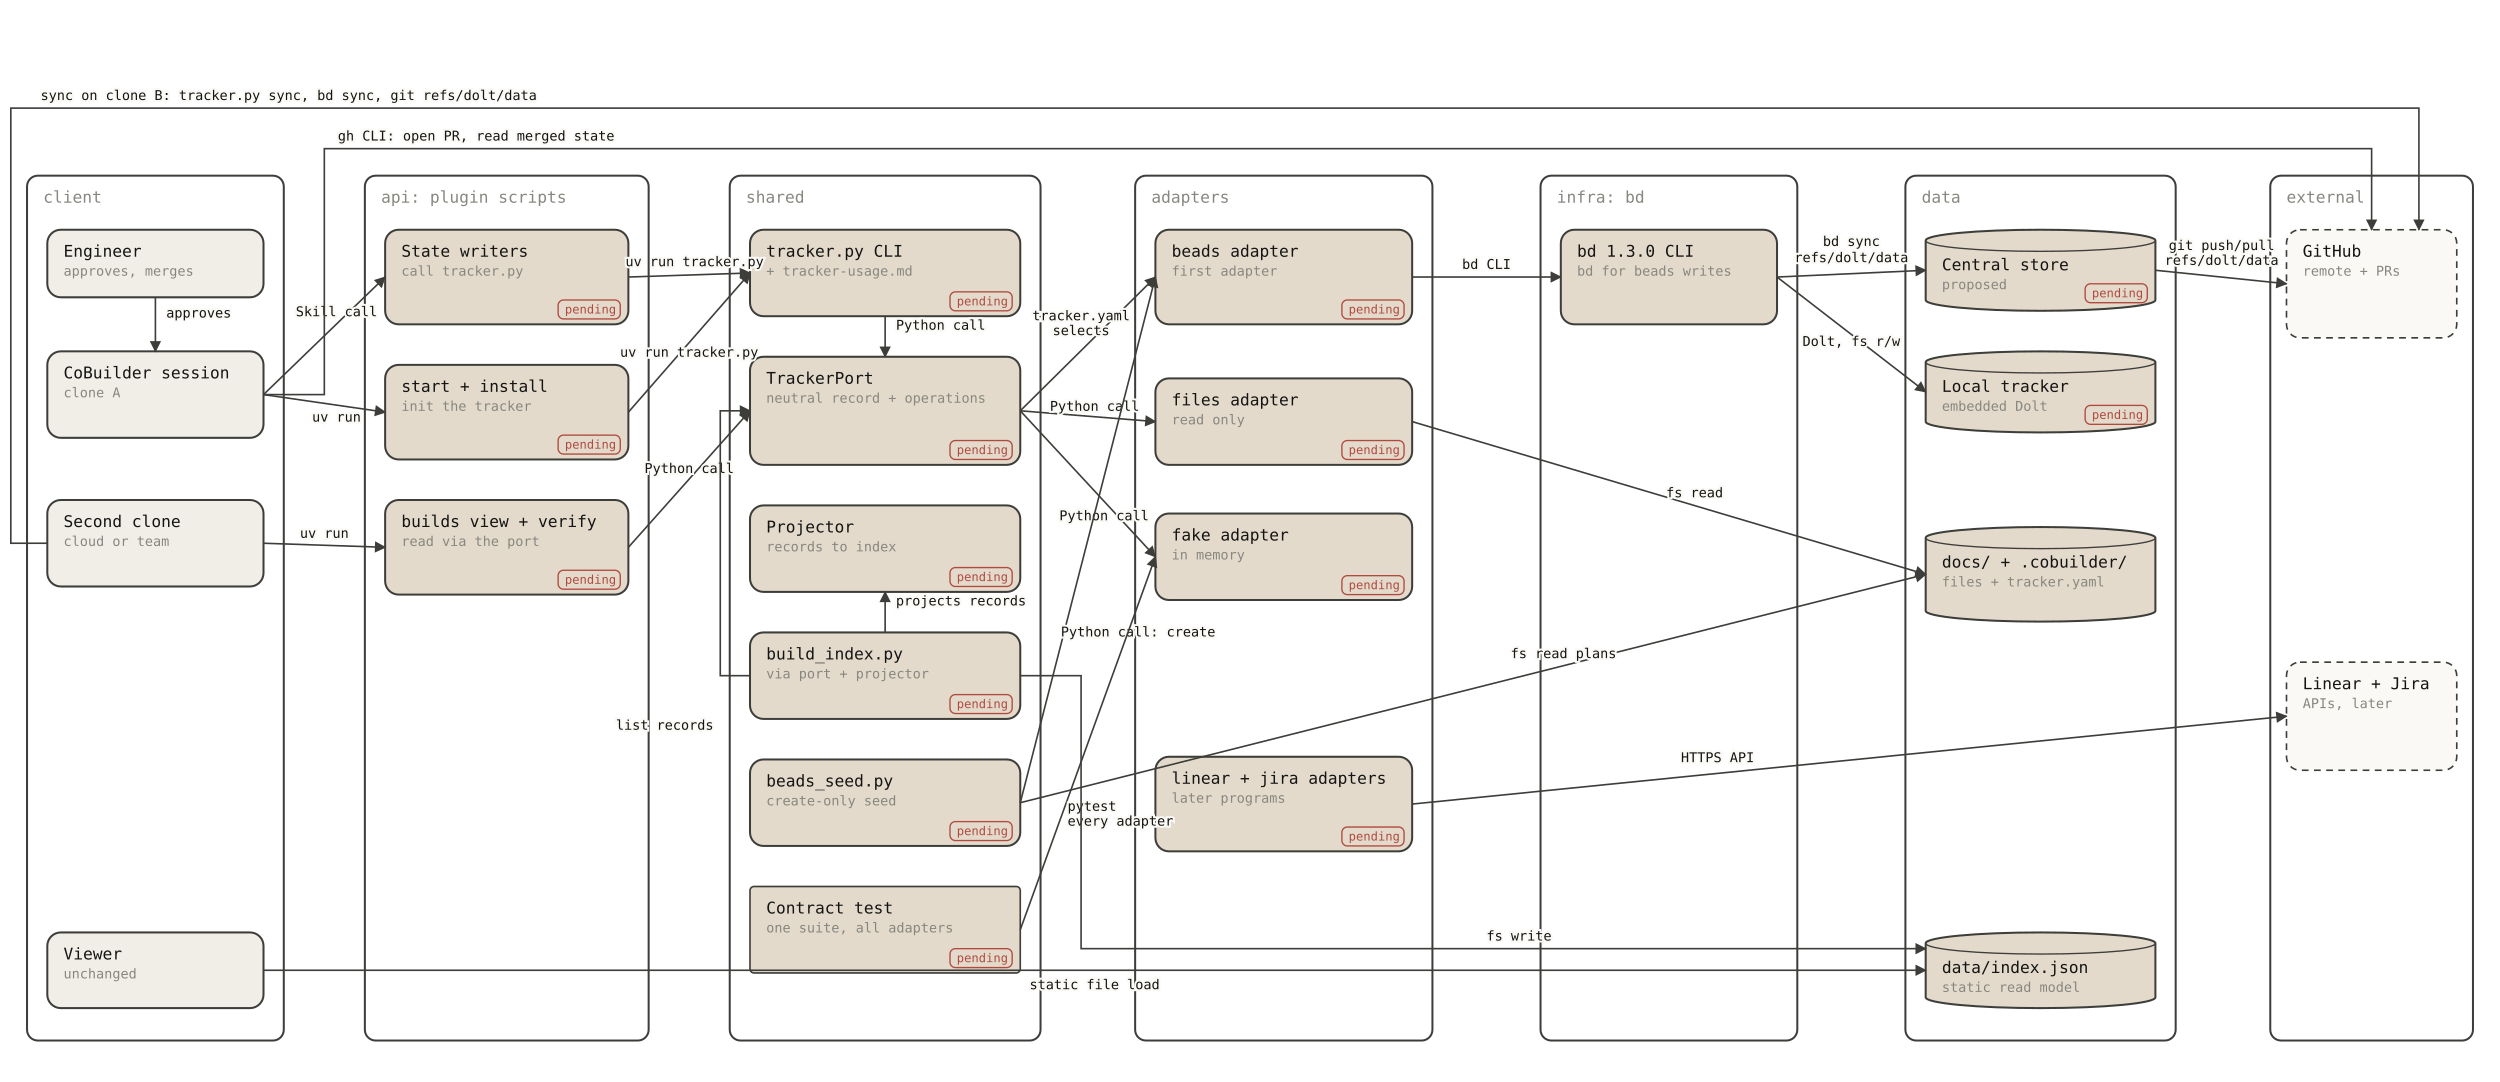
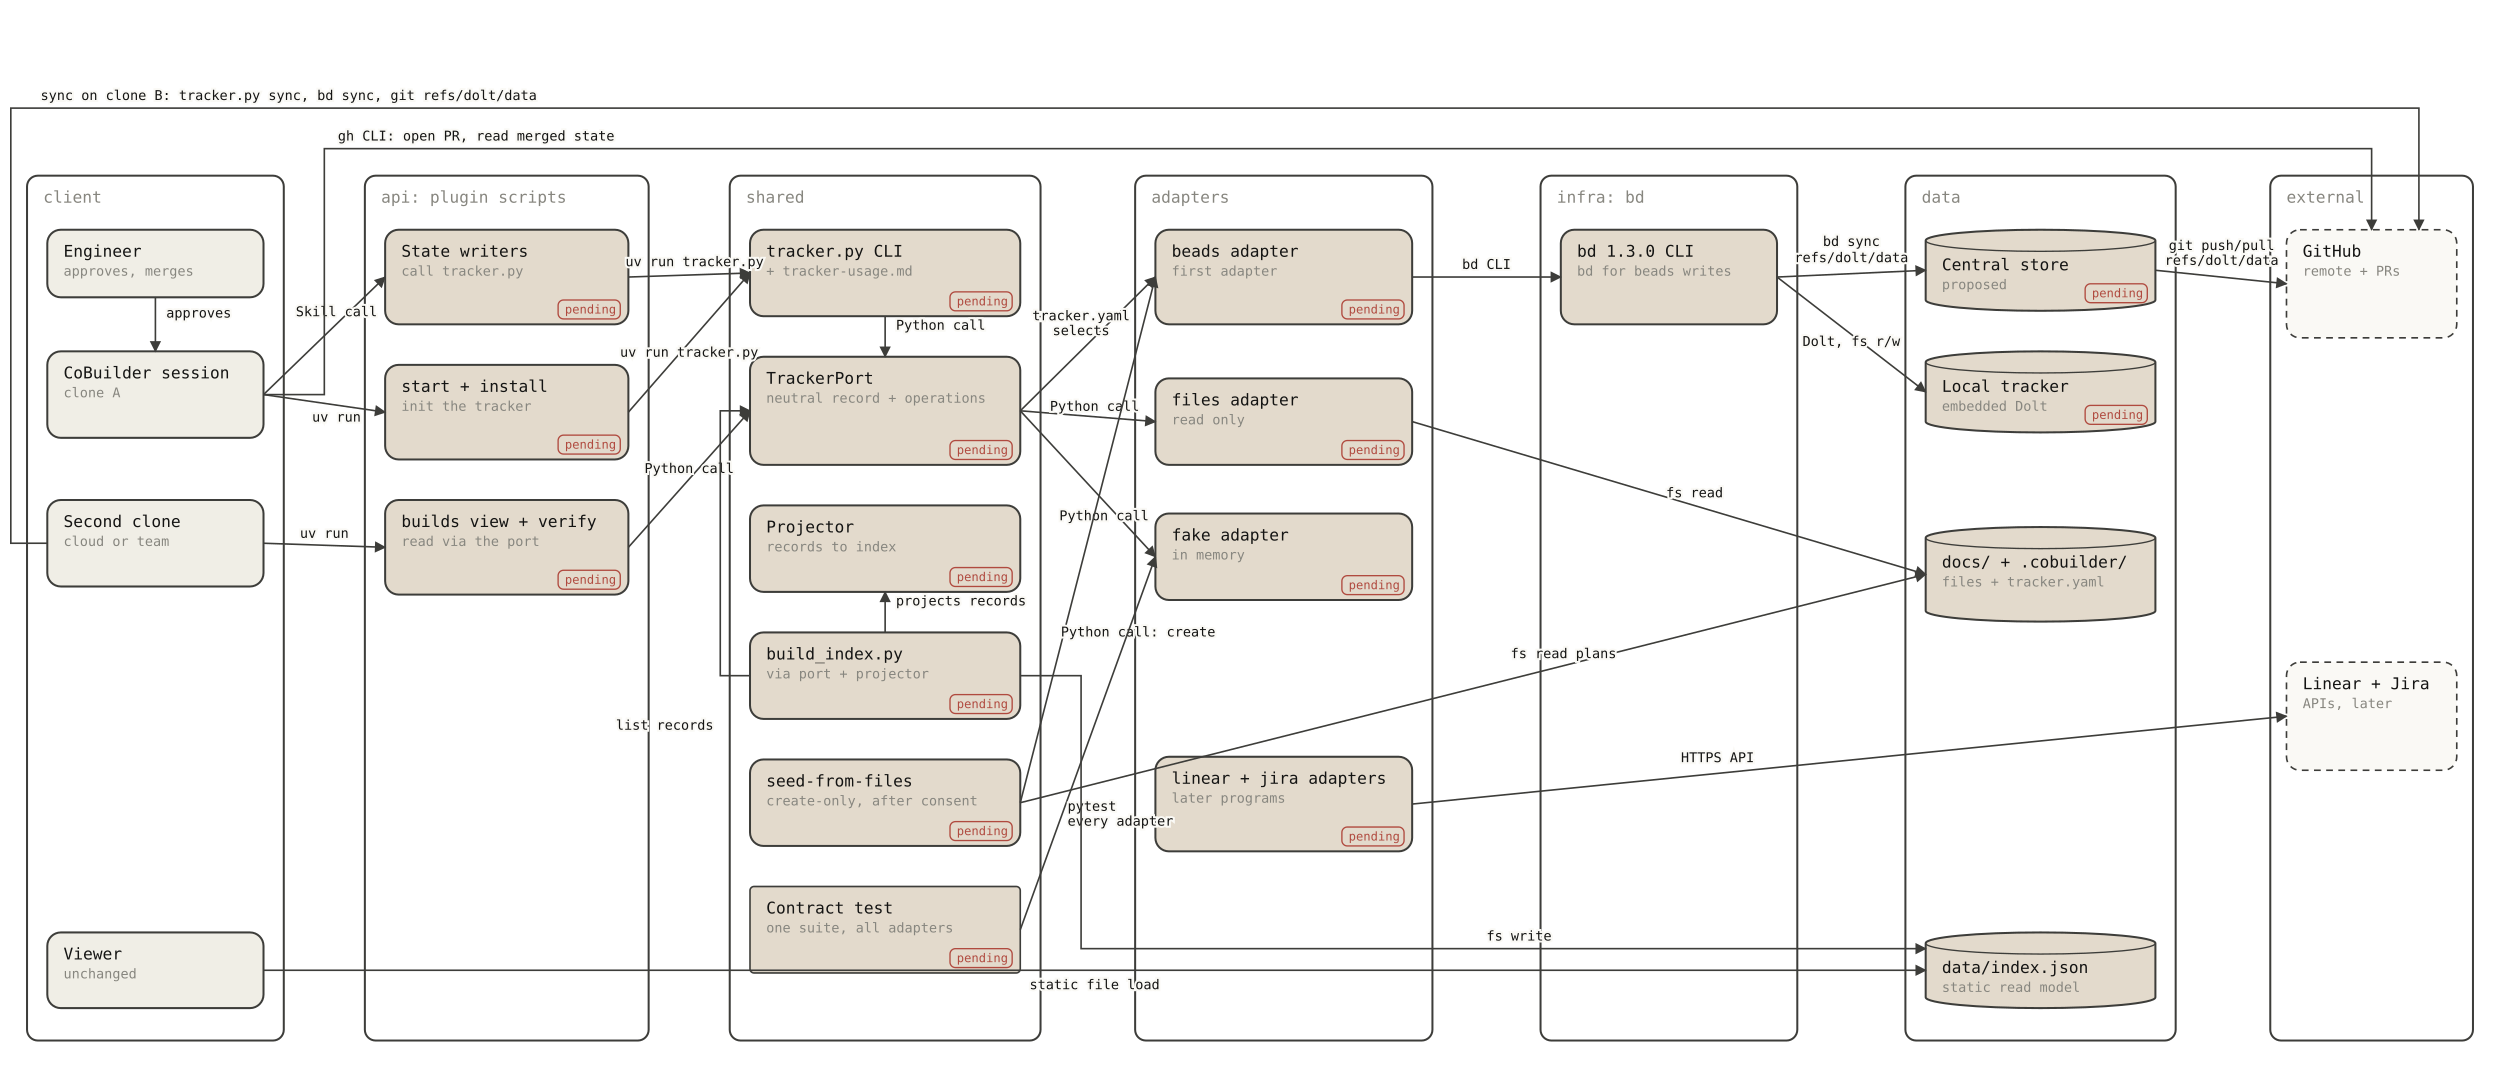
<svg xmlns="http://www.w3.org/2000/svg" viewBox="0 0 1850 800" font-family="ui-monospace, Menlo, Monaco, monospace" font-size="12" aria-labelledby="doc-title">
  <defs>
    <marker id="arrow" viewBox="0 0 10 10" refX="9" refY="5" markerWidth="7" markerHeight="7" orient="auto-start-reverse">
      <path d="M0 0L10 5L0 10z" fill="#3D3D3A" />
    </marker>
  </defs>
  <g id="bound-client">
    <rect x="20" y="130" width="190" height="640" fill="none" stroke="#3D3D3A" stroke-width="1.5" rx="8" />
    <text x="32" y="150" fill="#87867F">client</text>
    <g id="n-engineer">
      <rect x="35" y="170" width="160" height="50" rx="10" fill="#F0EEE6" stroke="#3D3D3A" stroke-width="1.5" />
      <text x="47" y="190" fill="#141413">Engineer</text>
      <text x="47" y="204" fill="#87867F" font-size="10">approves, merges</text>
    </g>
    <g id="n-sessa">
      <rect x="35" y="260" width="160" height="64" rx="10" fill="#F0EEE6" stroke="#3D3D3A" stroke-width="1.5" />
      <text x="47" y="280" fill="#141413">CoBuilder session</text>
      <text x="47" y="294" fill="#87867F" font-size="10">clone A</text>
    </g>
    <g id="n-sessb">
      <rect x="35" y="370" width="160" height="64" rx="10" fill="#F0EEE6" stroke="#3D3D3A" stroke-width="1.5" />
      <text x="47" y="390" fill="#141413">Second clone</text>
      <text x="47" y="404" fill="#87867F" font-size="10">cloud or team</text>
    </g>
    <g id="n-viewer">
      <rect x="35" y="690" width="160" height="56" rx="10" fill="#F0EEE6" stroke="#3D3D3A" stroke-width="1.5" />
      <text x="47" y="710" fill="#141413">Viewer</text>
      <text x="47" y="724" fill="#87867F" font-size="10">unchanged</text>
    </g>
  </g>
  <g id="bound-api">
    <rect x="270" y="130" width="210" height="640" fill="none" stroke="#3D3D3A" stroke-width="1.5" rx="8" />
    <text x="282" y="150" fill="#87867F">api: plugin scripts</text>
    <g id="n-writers">
      <rect x="285" y="170" width="180" height="70" rx="10" fill="#E3DACC" stroke="#3D3D3A" stroke-width="1.5" />
      <text x="297" y="190" fill="#141413">State writers</text>
      <text x="297" y="204" fill="#87867F" font-size="10">call tracker.py</text>
      <rect x="413" y="222" width="46" height="14" fill="none" stroke="#B04A3F" stroke-width="1" rx="4" />
      <text x="418" y="232" fill="#B04A3F" font-size="9">pending</text>
    </g>
    <g id="n-install">
      <rect x="285" y="270" width="180" height="70" rx="10" fill="#E3DACC" stroke="#3D3D3A" stroke-width="1.5" />
      <text x="297" y="290" fill="#141413">start + install</text>
      <text x="297" y="304" fill="#87867F" font-size="10">init the tracker</text>
      <rect x="413" y="322" width="46" height="14" fill="none" stroke="#B04A3F" stroke-width="1" rx="4" />
      <text x="418" y="332" fill="#B04A3F" font-size="9">pending</text>
    </g>
    <g id="n-readers">
      <rect x="285" y="370" width="180" height="70" rx="10" fill="#E3DACC" stroke="#3D3D3A" stroke-width="1.5" />
      <text x="297" y="390" fill="#141413">builds view + verify</text>
      <text x="297" y="404" fill="#87867F" font-size="10">read via the port</text>
      <rect x="413" y="422" width="46" height="14" fill="none" stroke="#B04A3F" stroke-width="1" rx="4" />
      <text x="418" y="432" fill="#B04A3F" font-size="9">pending</text>
    </g>
  </g>
  <g id="bound-shared">
    <rect x="540" y="130" width="230" height="640" fill="none" stroke="#3D3D3A" stroke-width="1.5" rx="8" />
    <text x="552" y="150" fill="#87867F">shared</text>
    <g id="n-cli">
      <rect x="555" y="170" width="200" height="64" rx="10" fill="#E3DACC" stroke="#3D3D3A" stroke-width="1.5" />
      <text x="567" y="190" fill="#141413">tracker.py CLI</text>
      <text x="567" y="204" fill="#87867F" font-size="10">+ tracker-usage.md</text>
      <rect x="703" y="216" width="46" height="14" fill="none" stroke="#B04A3F" stroke-width="1" rx="4" />
      <text x="708" y="226" fill="#B04A3F" font-size="9">pending</text>
    </g>
    <g id="n-port">
      <rect x="555" y="264" width="200" height="80" rx="10" fill="#E3DACC" stroke="#3D3D3A" stroke-width="1.5" />
      <text x="567" y="284" fill="#141413">TrackerPort</text>
      <text x="567" y="298" fill="#87867F" font-size="10">neutral record + operations</text>
      <rect x="703" y="326" width="46" height="14" fill="none" stroke="#B04A3F" stroke-width="1" rx="4" />
      <text x="708" y="336" fill="#B04A3F" font-size="9">pending</text>
    </g>
    <g id="n-projector">
      <rect x="555" y="374" width="200" height="64" rx="10" fill="#E3DACC" stroke="#3D3D3A" stroke-width="1.5" />
      <text x="567" y="394" fill="#141413">Projector</text>
      <text x="567" y="408" fill="#87867F" font-size="10">records to index</text>
      <rect x="703" y="420" width="46" height="14" fill="none" stroke="#B04A3F" stroke-width="1" rx="4" />
      <text x="708" y="430" fill="#B04A3F" font-size="9">pending</text>
    </g>
    <g id="n-buildindex">
      <rect x="555" y="468" width="200" height="64" rx="10" fill="#E3DACC" stroke="#3D3D3A" stroke-width="1.5" />
      <text x="567" y="488" fill="#141413">build_index.py</text>
      <text x="567" y="502" fill="#87867F" font-size="10">via port + projector</text>
      <rect x="703" y="514" width="46" height="14" fill="none" stroke="#B04A3F" stroke-width="1" rx="4" />
      <text x="708" y="524" fill="#B04A3F" font-size="9">pending</text>
    </g>
    <g id="n-seed">
      <rect x="555" y="562" width="200" height="64" rx="10" fill="#E3DACC" stroke="#3D3D3A" stroke-width="1.5" />
-       <text x="567" y="582" fill="#141413">beads_seed.py</text>
-       <text x="567" y="596" fill="#87867F" font-size="10">create-only seed</text>
+       <text x="567" y="582" fill="#141413">seed-from-files</text>
+       <text x="567" y="596" fill="#87867F" font-size="10">create-only, after consent</text>
      <rect x="703" y="608" width="46" height="14" fill="none" stroke="#B04A3F" stroke-width="1" rx="4" />
      <text x="708" y="618" fill="#B04A3F" font-size="9">pending</text>
    </g>
    <g id="n-contract">
      <rect x="555" y="656" width="200" height="64" rx="3" fill="#E3DACC" stroke="#3D3D3A" stroke-width="1.2" />
      <text x="567" y="676" fill="#141413">Contract test</text>
      <text x="567" y="690" fill="#87867F" font-size="10">one suite, all adapters</text>
      <rect x="703" y="702" width="46" height="14" fill="none" stroke="#B04A3F" stroke-width="1" rx="4" />
      <text x="708" y="712" fill="#B04A3F" font-size="9">pending</text>
    </g>
  </g>
  <g id="bound-adapters">
    <rect x="840" y="130" width="220" height="640" fill="none" stroke="#3D3D3A" stroke-width="1.5" rx="8" />
    <text x="852" y="150" fill="#87867F">adapters</text>
    <g id="n-beads">
      <rect x="855" y="170" width="190" height="70" rx="10" fill="#E3DACC" stroke="#3D3D3A" stroke-width="1.5" />
      <text x="867" y="190" fill="#141413">beads adapter</text>
      <text x="867" y="204" fill="#87867F" font-size="10">first adapter</text>
      <rect x="993" y="222" width="46" height="14" fill="none" stroke="#B04A3F" stroke-width="1" rx="4" />
      <text x="998" y="232" fill="#B04A3F" font-size="9">pending</text>
    </g>
    <g id="n-filesad">
      <rect x="855" y="280" width="190" height="64" rx="10" fill="#E3DACC" stroke="#3D3D3A" stroke-width="1.5" />
      <text x="867" y="300" fill="#141413">files adapter</text>
      <text x="867" y="314" fill="#87867F" font-size="10">read only</text>
      <rect x="993" y="326" width="46" height="14" fill="none" stroke="#B04A3F" stroke-width="1" rx="4" />
      <text x="998" y="336" fill="#B04A3F" font-size="9">pending</text>
    </g>
    <g id="n-fake">
      <rect x="855" y="380" width="190" height="64" rx="10" fill="#E3DACC" stroke="#3D3D3A" stroke-width="1.5" />
      <text x="867" y="400" fill="#141413">fake adapter</text>
      <text x="867" y="414" fill="#87867F" font-size="10">in memory</text>
      <rect x="993" y="426" width="46" height="14" fill="none" stroke="#B04A3F" stroke-width="1" rx="4" />
      <text x="998" y="436" fill="#B04A3F" font-size="9">pending</text>
    </g>
    <g id="n-later">
      <rect x="855" y="560" width="190" height="70" rx="10" fill="#E3DACC" stroke="#3D3D3A" stroke-width="1.5" />
      <text x="867" y="580" fill="#141413">linear + jira adapters</text>
      <text x="867" y="594" fill="#87867F" font-size="10">later programs</text>
      <rect x="993" y="612" width="46" height="14" fill="none" stroke="#B04A3F" stroke-width="1" rx="4" />
      <text x="998" y="622" fill="#B04A3F" font-size="9">pending</text>
    </g>
  </g>
  <g id="bound-infra">
    <rect x="1140" y="130" width="190" height="640" fill="none" stroke="#3D3D3A" stroke-width="1.5" rx="8" />
    <text x="1152" y="150" fill="#87867F">infra: bd</text>
    <g id="n-bd">
      <rect x="1155" y="170" width="160" height="70" rx="10" fill="#E3DACC" stroke="#3D3D3A" stroke-width="1.5" />
      <text x="1167" y="190" fill="#141413">bd 1.3.0 CLI</text>
      <text x="1167" y="204" fill="#87867F" font-size="10">bd for beads writes</text>
    </g>
  </g>
  <g id="bound-data">
    <rect x="1410" y="130" width="200" height="640" fill="none" stroke="#3D3D3A" stroke-width="1.5" rx="8" />
    <text x="1422" y="150" fill="#87867F">data</text>
    <g id="n-central">
      <path d="M1425,178 a85.0,8 0 0 1 170,0 v44 a85.0,8 0 0 1 -170,0 z" fill="#E3DACC" stroke="#3D3D3A" stroke-width="1.5" />
      <path d="M1425,178 a85.0,8 0 0 0 170,0" fill="none" stroke="#3D3D3A" stroke-width="1" />
      <text x="1437" y="200" fill="#141413">Central store</text>
      <text x="1437" y="214" fill="#87867F" font-size="10">proposed</text>
      <rect x="1543" y="210" width="46" height="14" fill="none" stroke="#B04A3F" stroke-width="1" rx="4" />
      <text x="1548" y="220" fill="#B04A3F" font-size="9">pending</text>
    </g>
    <g id="n-local">
      <path d="M1425,268 a85.0,8 0 0 1 170,0 v44 a85.0,8 0 0 1 -170,0 z" fill="#E3DACC" stroke="#3D3D3A" stroke-width="1.5" />
      <path d="M1425,268 a85.0,8 0 0 0 170,0" fill="none" stroke="#3D3D3A" stroke-width="1" />
      <text x="1437" y="290" fill="#141413">Local tracker</text>
      <text x="1437" y="304" fill="#87867F" font-size="10">embedded Dolt</text>
      <rect x="1543" y="300" width="46" height="14" fill="none" stroke="#B04A3F" stroke-width="1" rx="4" />
      <text x="1548" y="310" fill="#B04A3F" font-size="9">pending</text>
    </g>
    <g id="n-files">
      <path d="M1425,398 a85.0,8 0 0 1 170,0 v54 a85.0,8 0 0 1 -170,0 z" fill="#E3DACC" stroke="#3D3D3A" stroke-width="1.5" />
      <path d="M1425,398 a85.0,8 0 0 0 170,0" fill="none" stroke="#3D3D3A" stroke-width="1" />
      <text x="1437" y="420" fill="#141413">docs/ + .cobuilder/</text>
      <text x="1437" y="434" fill="#87867F" font-size="10">files + tracker.yaml</text>
    </g>
    <g id="n-index">
      <path d="M1425,698 a85.0,8 0 0 1 170,0 v40 a85.0,8 0 0 1 -170,0 z" fill="#E3DACC" stroke="#3D3D3A" stroke-width="1.5" />
      <path d="M1425,698 a85.0,8 0 0 0 170,0" fill="none" stroke="#3D3D3A" stroke-width="1" />
      <text x="1437" y="720" fill="#141413">data/index.json</text>
      <text x="1437" y="734" fill="#87867F" font-size="10">static read model</text>
    </g>
  </g>
  <g id="bound-external">
    <rect x="1680" y="130" width="150" height="640" fill="none" stroke="#3D3D3A" stroke-width="1.5" rx="8" />
    <text x="1692" y="150" fill="#87867F">external</text>
    <g id="n-github">
      <rect x="1692" y="170" width="126" height="80" rx="10" fill="#FAF9F5" stroke="#3D3D3A" stroke-width="1.2" stroke-dasharray="5 4" />
      <text x="1704" y="190" fill="#141413">GitHub</text>
      <text x="1704" y="204" fill="#87867F" font-size="10">remote + PRs</text>
    </g>
    <g id="n-trackers">
      <rect x="1692" y="490" width="126" height="80" rx="10" fill="#FAF9F5" stroke="#3D3D3A" stroke-width="1.2" stroke-dasharray="5 4" />
      <text x="1704" y="510" fill="#141413">Linear + Jira</text>
      <text x="1704" y="524" fill="#87867F" font-size="10">APIs, later</text>
    </g>
  </g>
  <g id="edges">
    <path d="M115.0,220 L115.0,260" fill="none" stroke="#3D3D3A" stroke-width="1.2" marker-end="url(#arrow)" />
    <text x="123" y="235" text-anchor="start" fill="#141413" font-size="10" stroke="#FAF9F5" stroke-width="3" paint-order="stroke">approves</text>
    <path d="M195,292.0 L285,205.0" fill="none" stroke="#3D3D3A" stroke-width="1.2" marker-end="url(#arrow)" />
    <text x="249" y="234" text-anchor="middle" fill="#141413" font-size="10" stroke="#FAF9F5" stroke-width="3" paint-order="stroke">Skill call</text>
    <path d="M195,292.0 L285,305.0" fill="none" stroke="#3D3D3A" stroke-width="1.2" marker-end="url(#arrow)" />
    <text x="249" y="312" text-anchor="middle" fill="#141413" font-size="10" stroke="#FAF9F5" stroke-width="3" paint-order="stroke">uv run</text>
    <path d="M195,402.0 L285,405.0" fill="none" stroke="#3D3D3A" stroke-width="1.2" marker-end="url(#arrow)" />
    <text x="240" y="398" text-anchor="middle" fill="#141413" font-size="10" stroke="#FAF9F5" stroke-width="3" paint-order="stroke">uv run</text>
    <path d="M465,205.0 L555,202.0" fill="none" stroke="#3D3D3A" stroke-width="1.2" marker-end="url(#arrow)" />
    <text x="514" y="197" text-anchor="middle" fill="#141413" font-size="10" stroke="#FAF9F5" stroke-width="3" paint-order="stroke">uv run tracker.py</text>
    <path d="M465,305.0 L555,202.0" fill="none" stroke="#3D3D3A" stroke-width="1.2" marker-end="url(#arrow)" />
    <text x="510" y="264" text-anchor="middle" fill="#141413" font-size="10" stroke="#FAF9F5" stroke-width="3" paint-order="stroke">uv run tracker.py</text>
    <path d="M655.0,234 L655.0,264" fill="none" stroke="#3D3D3A" stroke-width="1.2" marker-end="url(#arrow)" />
    <text x="663" y="244" text-anchor="start" fill="#141413" font-size="10" stroke="#FAF9F5" stroke-width="3" paint-order="stroke">Python call</text>
    <path d="M465,405.0 L555,304.0" fill="none" stroke="#3D3D3A" stroke-width="1.2" marker-end="url(#arrow)" />
    <text x="510" y="350" text-anchor="middle" fill="#141413" font-size="10" stroke="#FAF9F5" stroke-width="3" paint-order="stroke">Python call</text>
    <path d="M755,304.0 L855,205.0" fill="none" stroke="#3D3D3A" stroke-width="1.2" marker-end="url(#arrow)" />
    <text x="800" y="237" text-anchor="middle" fill="#141413" font-size="10" stroke="#FAF9F5" stroke-width="3" paint-order="stroke">tracker.yaml</text>
    <text x="800" y="248" text-anchor="middle" fill="#141413" font-size="10" stroke="#FAF9F5" stroke-width="3" paint-order="stroke">selects</text>
    <path d="M755,304.0 L855,312.0" fill="none" stroke="#3D3D3A" stroke-width="1.2" marker-end="url(#arrow)" />
    <text x="810" y="304" text-anchor="middle" fill="#141413" font-size="10" stroke="#FAF9F5" stroke-width="3" paint-order="stroke">Python call</text>
    <path d="M755,304.0 L855,412.0" fill="none" stroke="#3D3D3A" stroke-width="1.2" marker-end="url(#arrow)" />
    <text x="817" y="385" text-anchor="middle" fill="#141413" font-size="10" stroke="#FAF9F5" stroke-width="3" paint-order="stroke">Python call</text>
    <path d="M655.0,468 L655.0,438" fill="none" stroke="#3D3D3A" stroke-width="1.2" marker-end="url(#arrow)" />
    <text x="663" y="448" text-anchor="start" fill="#141413" font-size="10" stroke="#FAF9F5" stroke-width="3" paint-order="stroke">projects records</text>
    <path d="M555,500 L533,500 L533,304 L555,304" fill="none" stroke="#3D3D3A" stroke-width="1.2" marker-end="url(#arrow)" />
    <text x="528" y="540" text-anchor="end" fill="#141413" font-size="10" stroke="#FAF9F5" stroke-width="3" paint-order="stroke">list records</text>
    <path d="M755,594.0 L855,205.0" fill="none" stroke="#3D3D3A" stroke-width="1.2" marker-end="url(#arrow)" />
    <text x="785" y="471" text-anchor="start" fill="#141413" font-size="10" stroke="#FAF9F5" stroke-width="3" paint-order="stroke">Python call: create</text>
    <path d="M755,688.0 L855,412.0" fill="none" stroke="#3D3D3A" stroke-width="1.2" marker-end="url(#arrow)" />
    <text x="790" y="600" text-anchor="start" fill="#141413" font-size="10" stroke="#FAF9F5" stroke-width="3" paint-order="stroke">pytest</text>
    <text x="790" y="611" text-anchor="start" fill="#141413" font-size="10" stroke="#FAF9F5" stroke-width="3" paint-order="stroke">every adapter</text>
    <path d="M1045,205.0 L1155,205.0" fill="none" stroke="#3D3D3A" stroke-width="1.2" marker-end="url(#arrow)" />
    <text x="1100" y="199" text-anchor="middle" fill="#141413" font-size="10" stroke="#FAF9F5" stroke-width="3" paint-order="stroke">bd CLI</text>
    <path d="M1315,205.0 L1425,200.0" fill="none" stroke="#3D3D3A" stroke-width="1.2" marker-end="url(#arrow)" />
    <text x="1370" y="182" text-anchor="middle" fill="#141413" font-size="10" stroke="#FAF9F5" stroke-width="3" paint-order="stroke">bd sync</text>
    <text x="1370" y="194" text-anchor="middle" fill="#141413" font-size="10" stroke="#FAF9F5" stroke-width="3" paint-order="stroke">refs/dolt/data</text>
    <path d="M1315,205.0 L1425,290.0" fill="none" stroke="#3D3D3A" stroke-width="1.2" marker-end="url(#arrow)" />
    <text x="1370" y="256" text-anchor="middle" fill="#141413" font-size="10" stroke="#FAF9F5" stroke-width="3" paint-order="stroke">Dolt, fs r/w</text>
    <path d="M1595,200.0 L1692,210.0" fill="none" stroke="#3D3D3A" stroke-width="1.2" marker-end="url(#arrow)" />
    <text x="1644" y="185" text-anchor="middle" fill="#141413" font-size="10" stroke="#FAF9F5" stroke-width="3" paint-order="stroke">git push/pull</text>
    <text x="1644" y="196" text-anchor="middle" fill="#141413" font-size="10" stroke="#FAF9F5" stroke-width="3" paint-order="stroke">refs/dolt/data</text>
    <path d="M1045,312.0 L1425,425.0" fill="none" stroke="#3D3D3A" stroke-width="1.2" marker-end="url(#arrow)" />
    <text x="1254" y="368" text-anchor="middle" fill="#141413" font-size="10" stroke="#FAF9F5" stroke-width="3" paint-order="stroke">fs read</text>
    <path d="M1045,595.0 L1692,530.0" fill="none" stroke="#3D3D3A" stroke-width="1.2" marker-end="url(#arrow)" />
    <text x="1271" y="564" text-anchor="middle" fill="#141413" font-size="10" stroke="#FAF9F5" stroke-width="3" paint-order="stroke">HTTPS API</text>
    <path d="M755,594.0 L1425,425.0" fill="none" stroke="#3D3D3A" stroke-width="1.2" marker-end="url(#arrow)" />
    <text x="1157" y="487" text-anchor="middle" fill="#141413" font-size="10" stroke="#FAF9F5" stroke-width="3" paint-order="stroke">fs read plans</text>
    <path d="M195,718.0 L1425,718.0" fill="none" stroke="#3D3D3A" stroke-width="1.2" marker-end="url(#arrow)" />
    <text x="810" y="732" text-anchor="middle" fill="#141413" font-size="10" stroke="#FAF9F5" stroke-width="3" paint-order="stroke">static file load</text>
    <path d="M755,500 L800,500 L800,702 L1425,702" fill="none" stroke="#3D3D3A" stroke-width="1.2" marker-end="url(#arrow)" />
    <text x="1100" y="696" text-anchor="start" fill="#141413" font-size="10" stroke="#FAF9F5" stroke-width="3" paint-order="stroke">fs write</text>
    <path d="M195,292 L240,292 L240,110 L1755,110 L1755,170" fill="none" stroke="#3D3D3A" stroke-width="1.2" marker-end="url(#arrow)" />
    <text x="250" y="104" text-anchor="start" fill="#141413" font-size="10" stroke="#FAF9F5" stroke-width="3" paint-order="stroke">gh CLI: open PR, read merged state</text>
    <path d="M35,402 L8,402 L8,80 L1790,80 L1790,170" fill="none" stroke="#3D3D3A" stroke-width="1.2" marker-end="url(#arrow)" />
    <text x="30" y="74" text-anchor="start" fill="#141413" font-size="10" stroke="#FAF9F5" stroke-width="3" paint-order="stroke">sync on clone B: tracker.py sync, bd sync, git refs/dolt/data</text>
  </g>
</svg>
